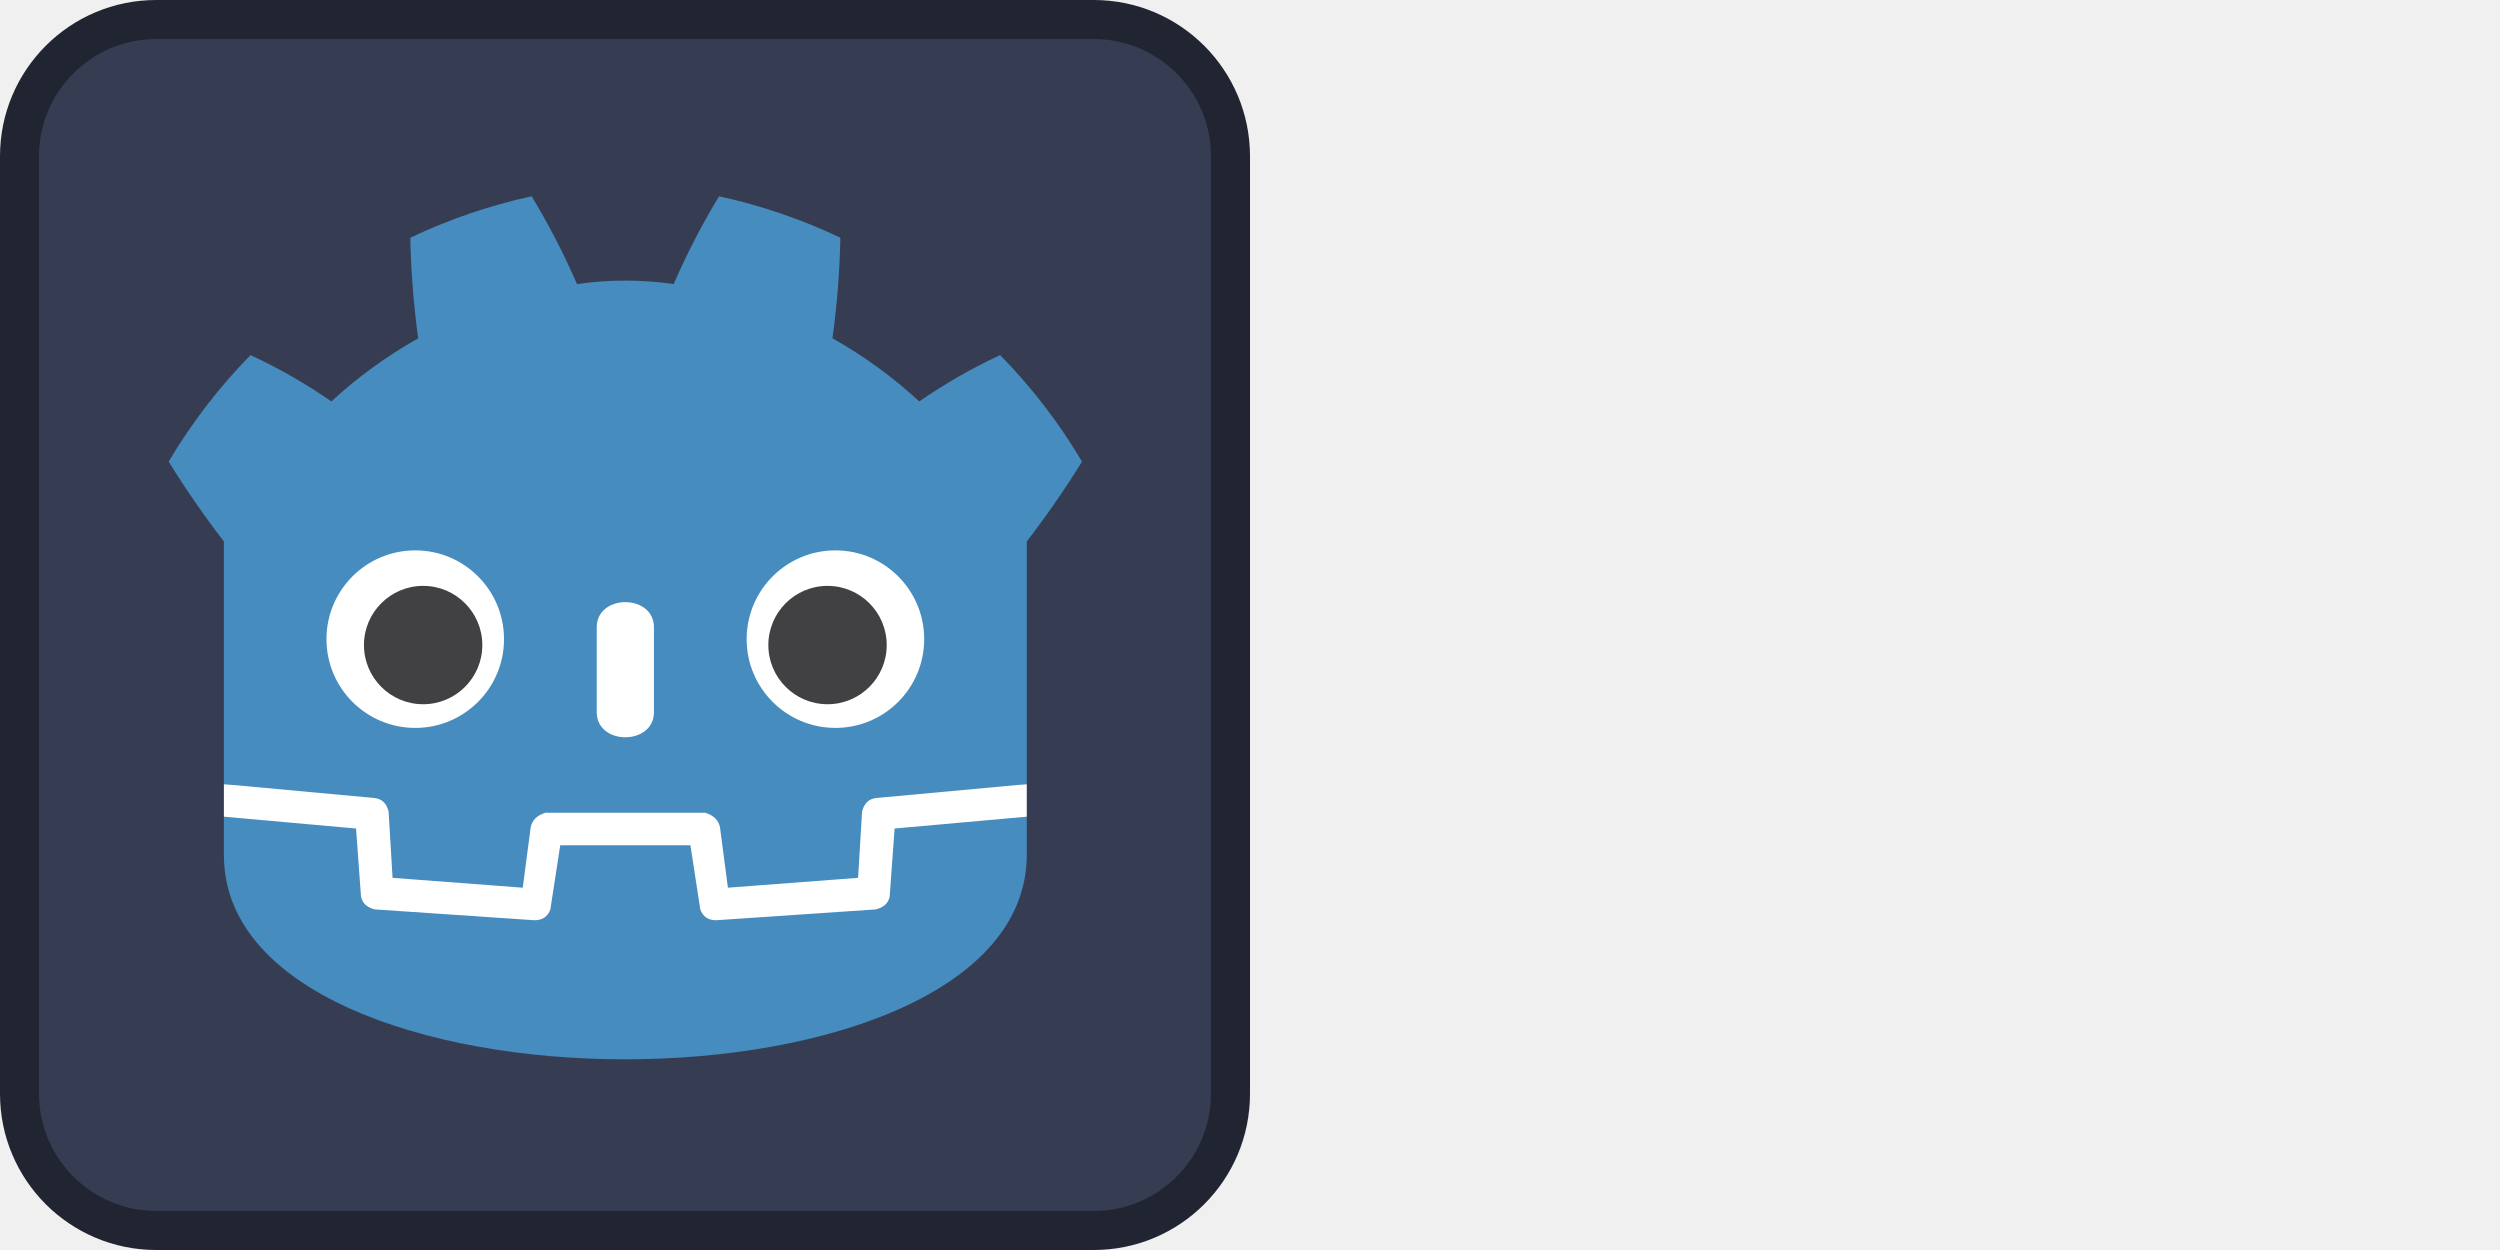
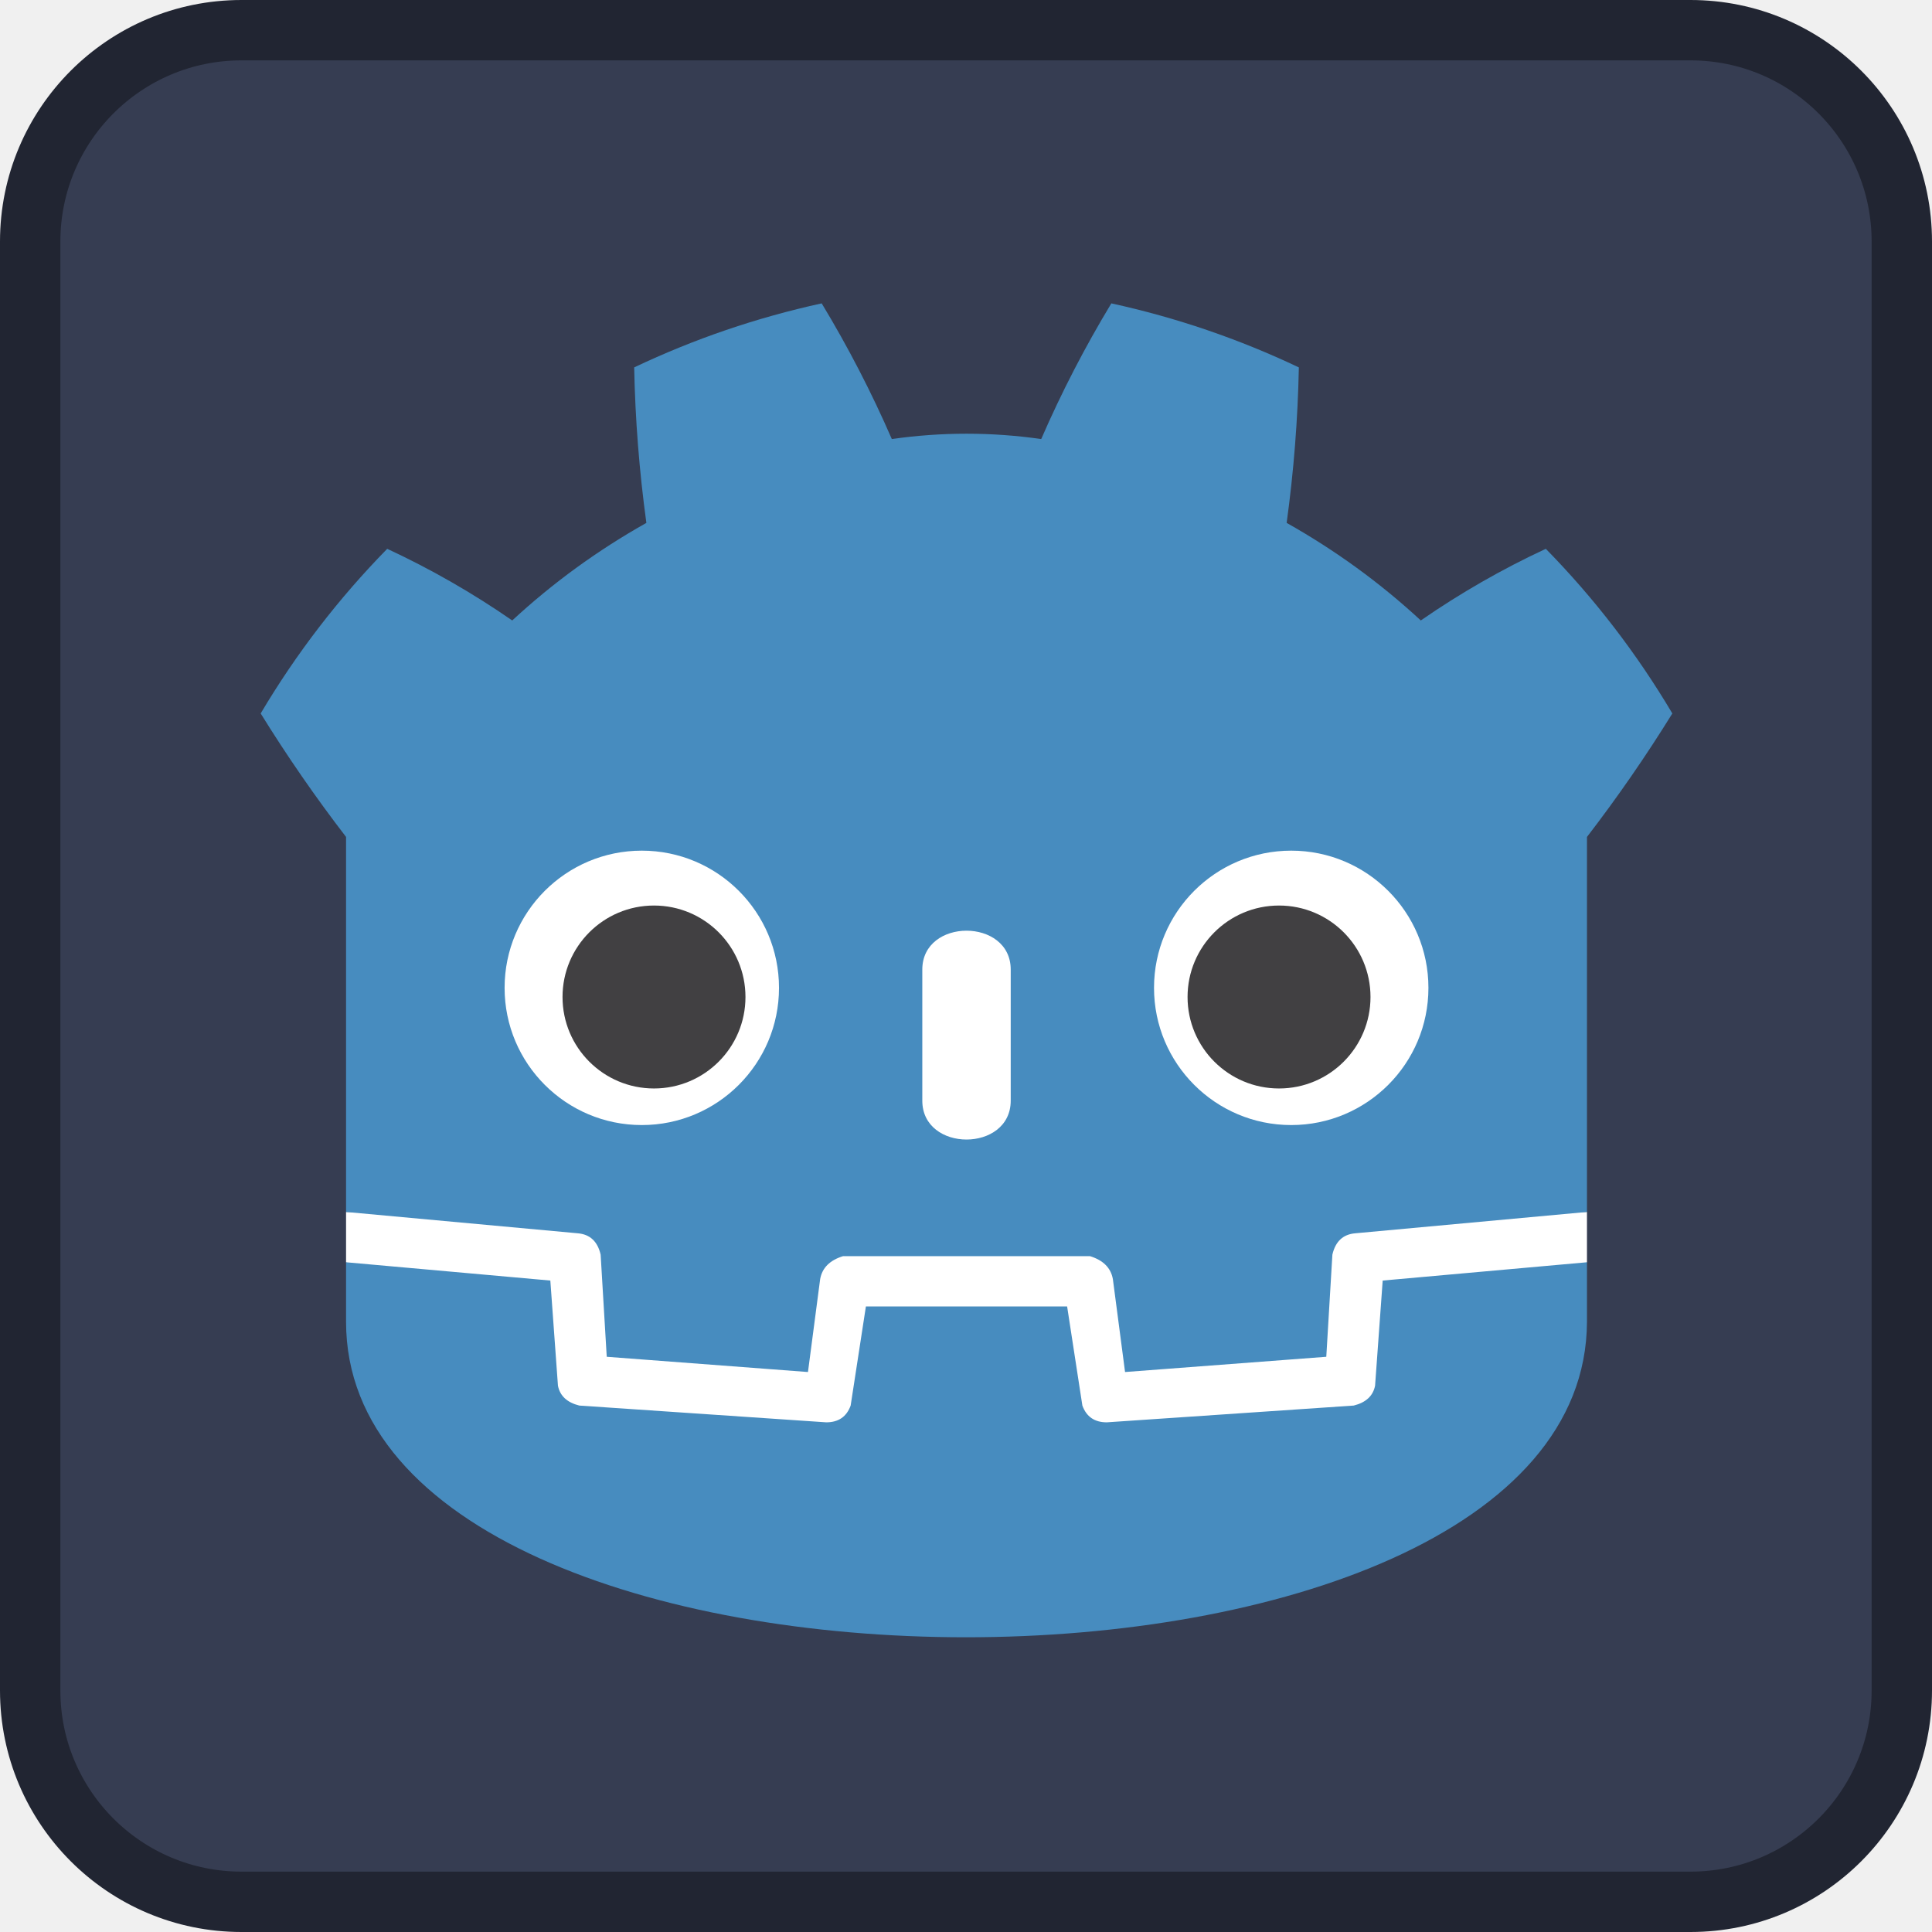
- <svg xmlns="http://www.w3.org/2000/svg" width="256" height="128">
+ <svg xmlns="http://www.w3.org/2000/svg" width="128" height="128">
  <rect width="124" height="124" x="2" y="2" fill="#363d52" stroke="#212532" stroke-width="4" rx="14" />
  <g fill="#fff" transform="translate(12.322 12.322)scale(.101)">
    <path d="M105 673v33q407 354 814 0v-33z" />
    <path fill="#478cbf" d="m105 673 152 14q12 1 15 14l4 67 132 10 8-61q2-11 15-15h162q13 4 15 15l8 61 132-10 4-67q3-13 15-14l152-14V427q30-39 56-81-35-59-83-108-43 20-82 47-40-37-88-64 7-51 8-102-59-28-123-42-26 43-46 89-49-7-98 0-20-46-46-89-64 14-123 42 1 51 8 102-48 27-88 64-39-27-82-47-48 49-83 108 26 42 56 81zm0 33v39c0 276 813 276 814 0v-39l-134 12-5 69q-2 10-14 13l-162 11q-12 0-16-11l-10-65H446l-10 65q-4 11-16 11l-162-11q-12-3-14-13l-5-69z" />
    <path d="M483 600c0 34 58 34 58 0v-86c0-34-58-34-58 0z" />
    <circle cx="725" cy="526" r="90" />
    <circle cx="299" cy="526" r="90" />
  </g>
  <g fill="#414042" transform="translate(12.322 12.322)scale(.101)">
    <circle cx="307" cy="532" r="60" />
    <circle cx="717" cy="532" r="60" />
  </g>
</svg>
